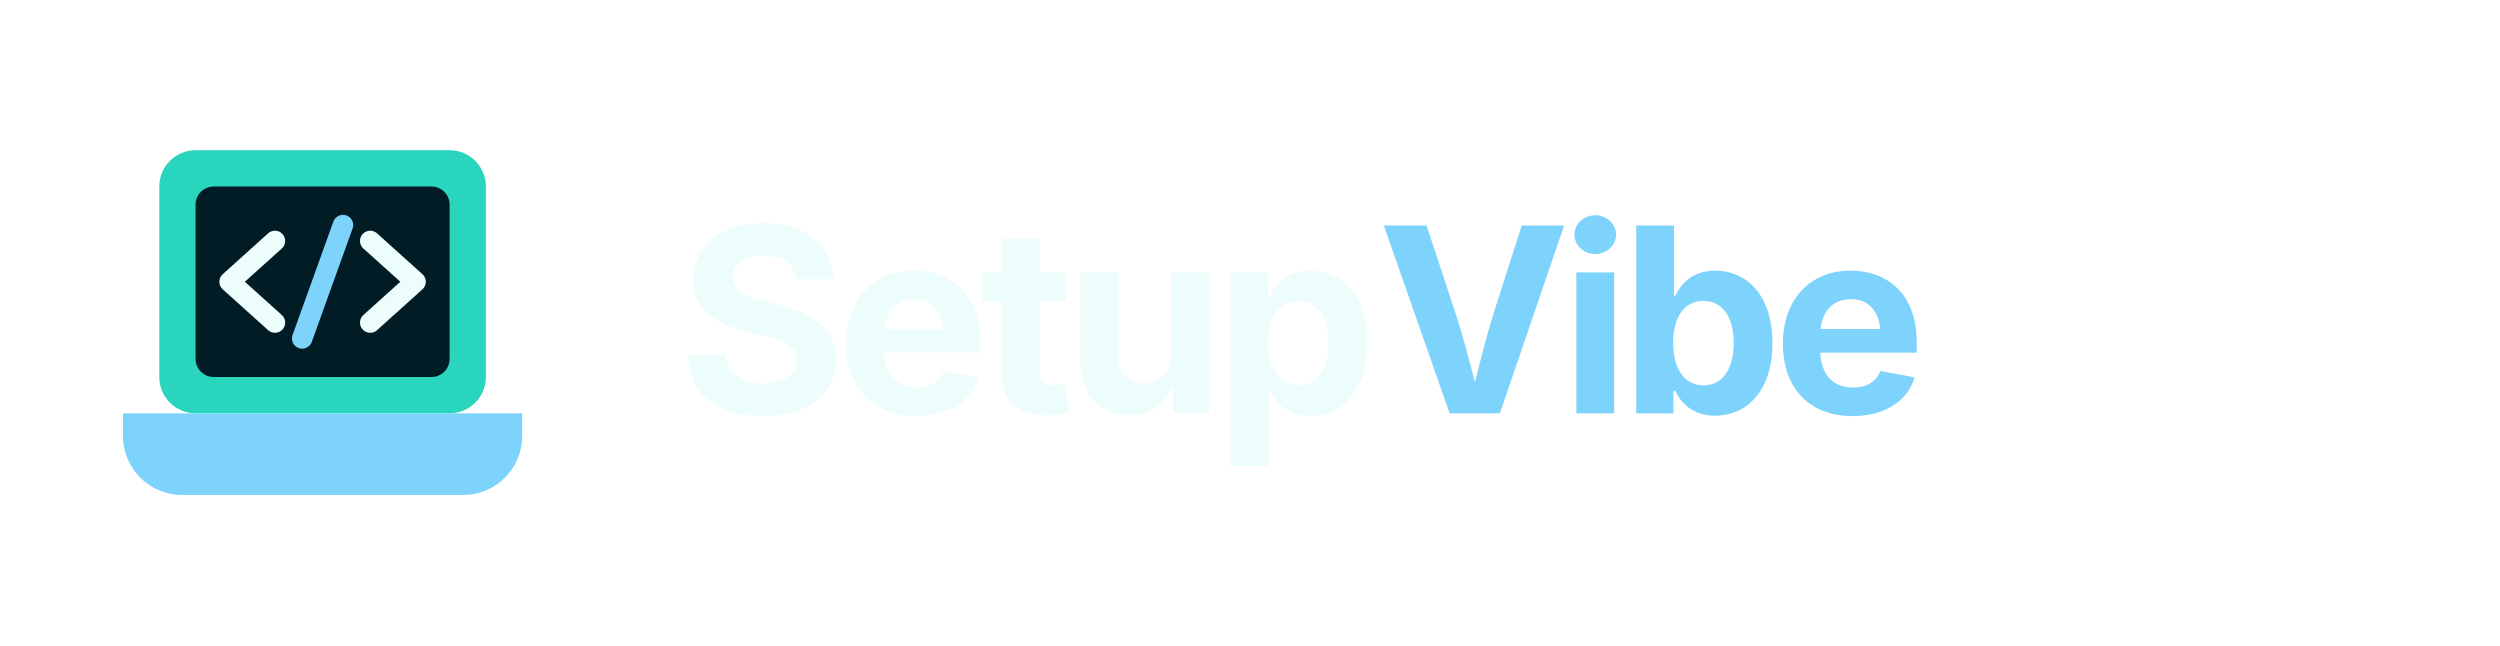
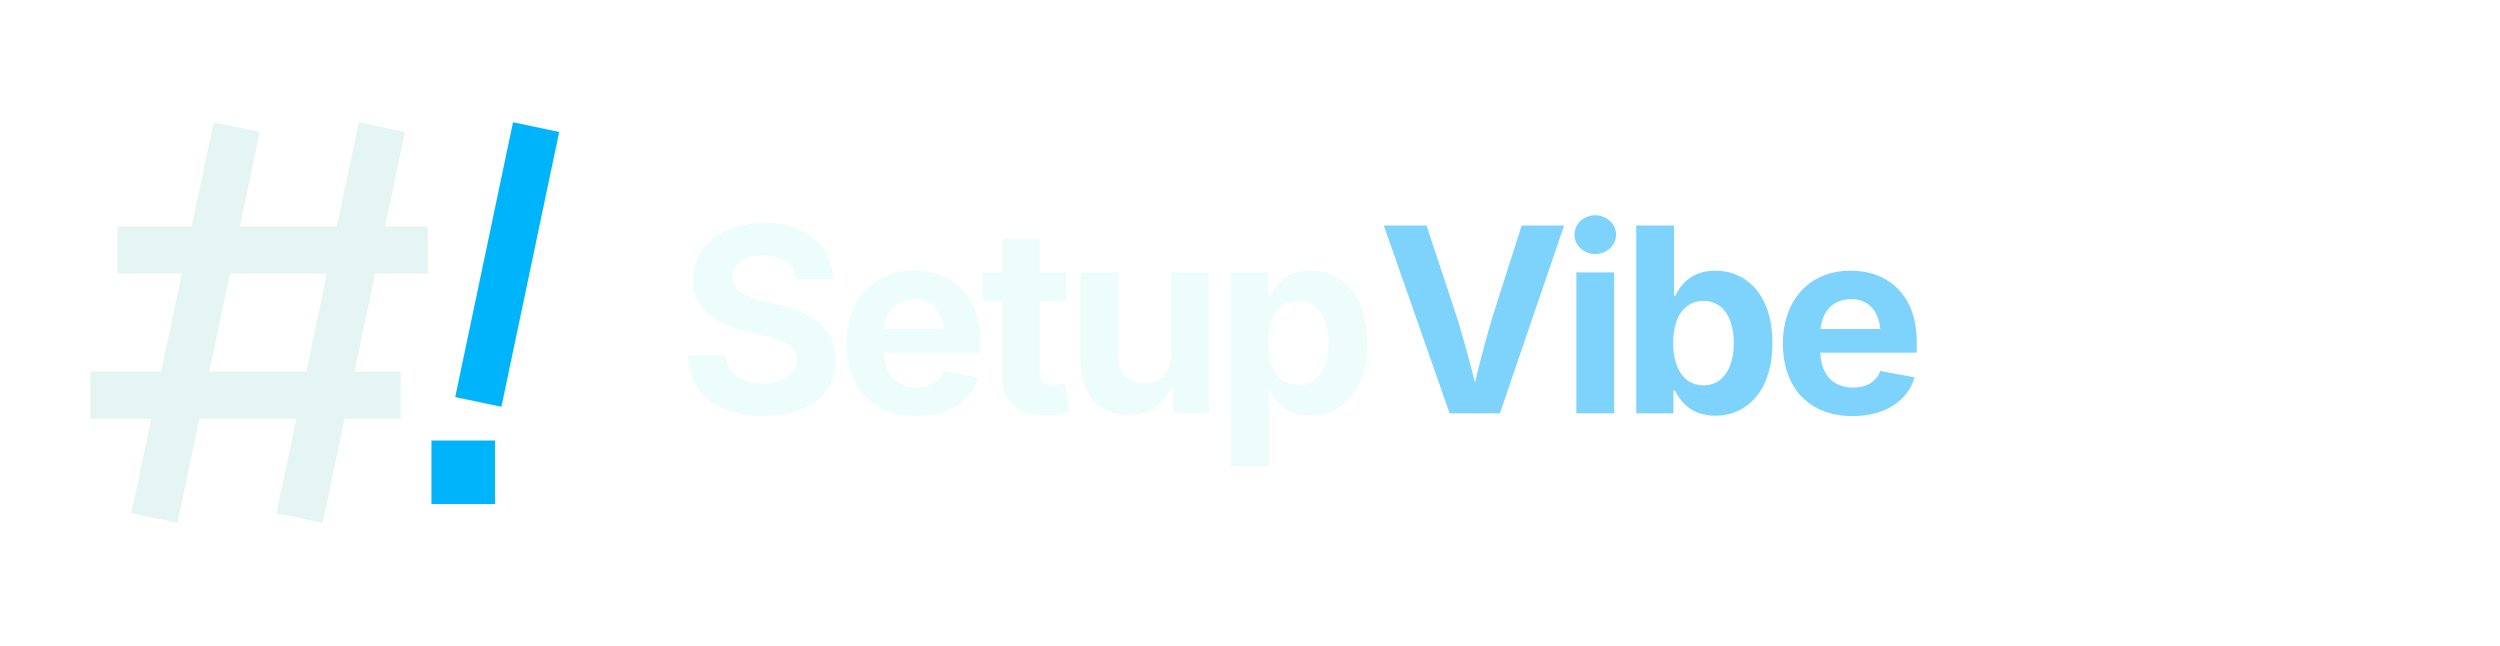
<svg xmlns="http://www.w3.org/2000/svg" width="1240" height="320" viewBox="0 0 1240 320" fill="none" role="img" aria-labelledby="title">
-   <g transform="translate(16 16) scale(.5625)">
-     <rect x="112" y="104" width="288" height="232" rx="32" fill="#2AD5BE" />
-     <rect x="144" y="136" width="224" height="168" rx="16" fill="#021C26" />
-     <path d="M214 184L174 220L214 256" stroke="#ECFDFB" stroke-width="18" stroke-linecap="round" stroke-linejoin="round" />
-     <path d="M298 184L338 220L298 256" stroke="#ECFDFB" stroke-width="18" stroke-linecap="round" stroke-linejoin="round" />
-     <path d="M274 170L238 270" stroke="#7DD3FC" stroke-width="18" stroke-linecap="round" />
-     <path d="M80 336H432V356C432 384.719 408.719 408 380 408H132C103.281 408 80 384.719 80 356V336Z" fill="#7DD3FC" />
+   <g transform="translate(16 16) scale(4.5)">
+     <g fill="none" stroke-width="5.2" stroke-linecap="square">
+       <path stroke="#E4F5F4" d="M22 13l-8 38m24-38-8 38M12 24h29M9 40h29" />
+       <path stroke="#00B4FC" d="M55 13l-5.3 25.2" />
+       <rect x="44" y="45" width="7" height="7" fill="#00B4FC" />
+     </g>
  </g>
  <text x="336" y="205" fill="#ECFDFB" font-family="Manrope, Inter, Arial, sans-serif" font-size="128" font-weight="750" letter-spacing="-5">Setup<tspan fill="#7DD3FC">Vibe</tspan>
  </text>
</svg>
